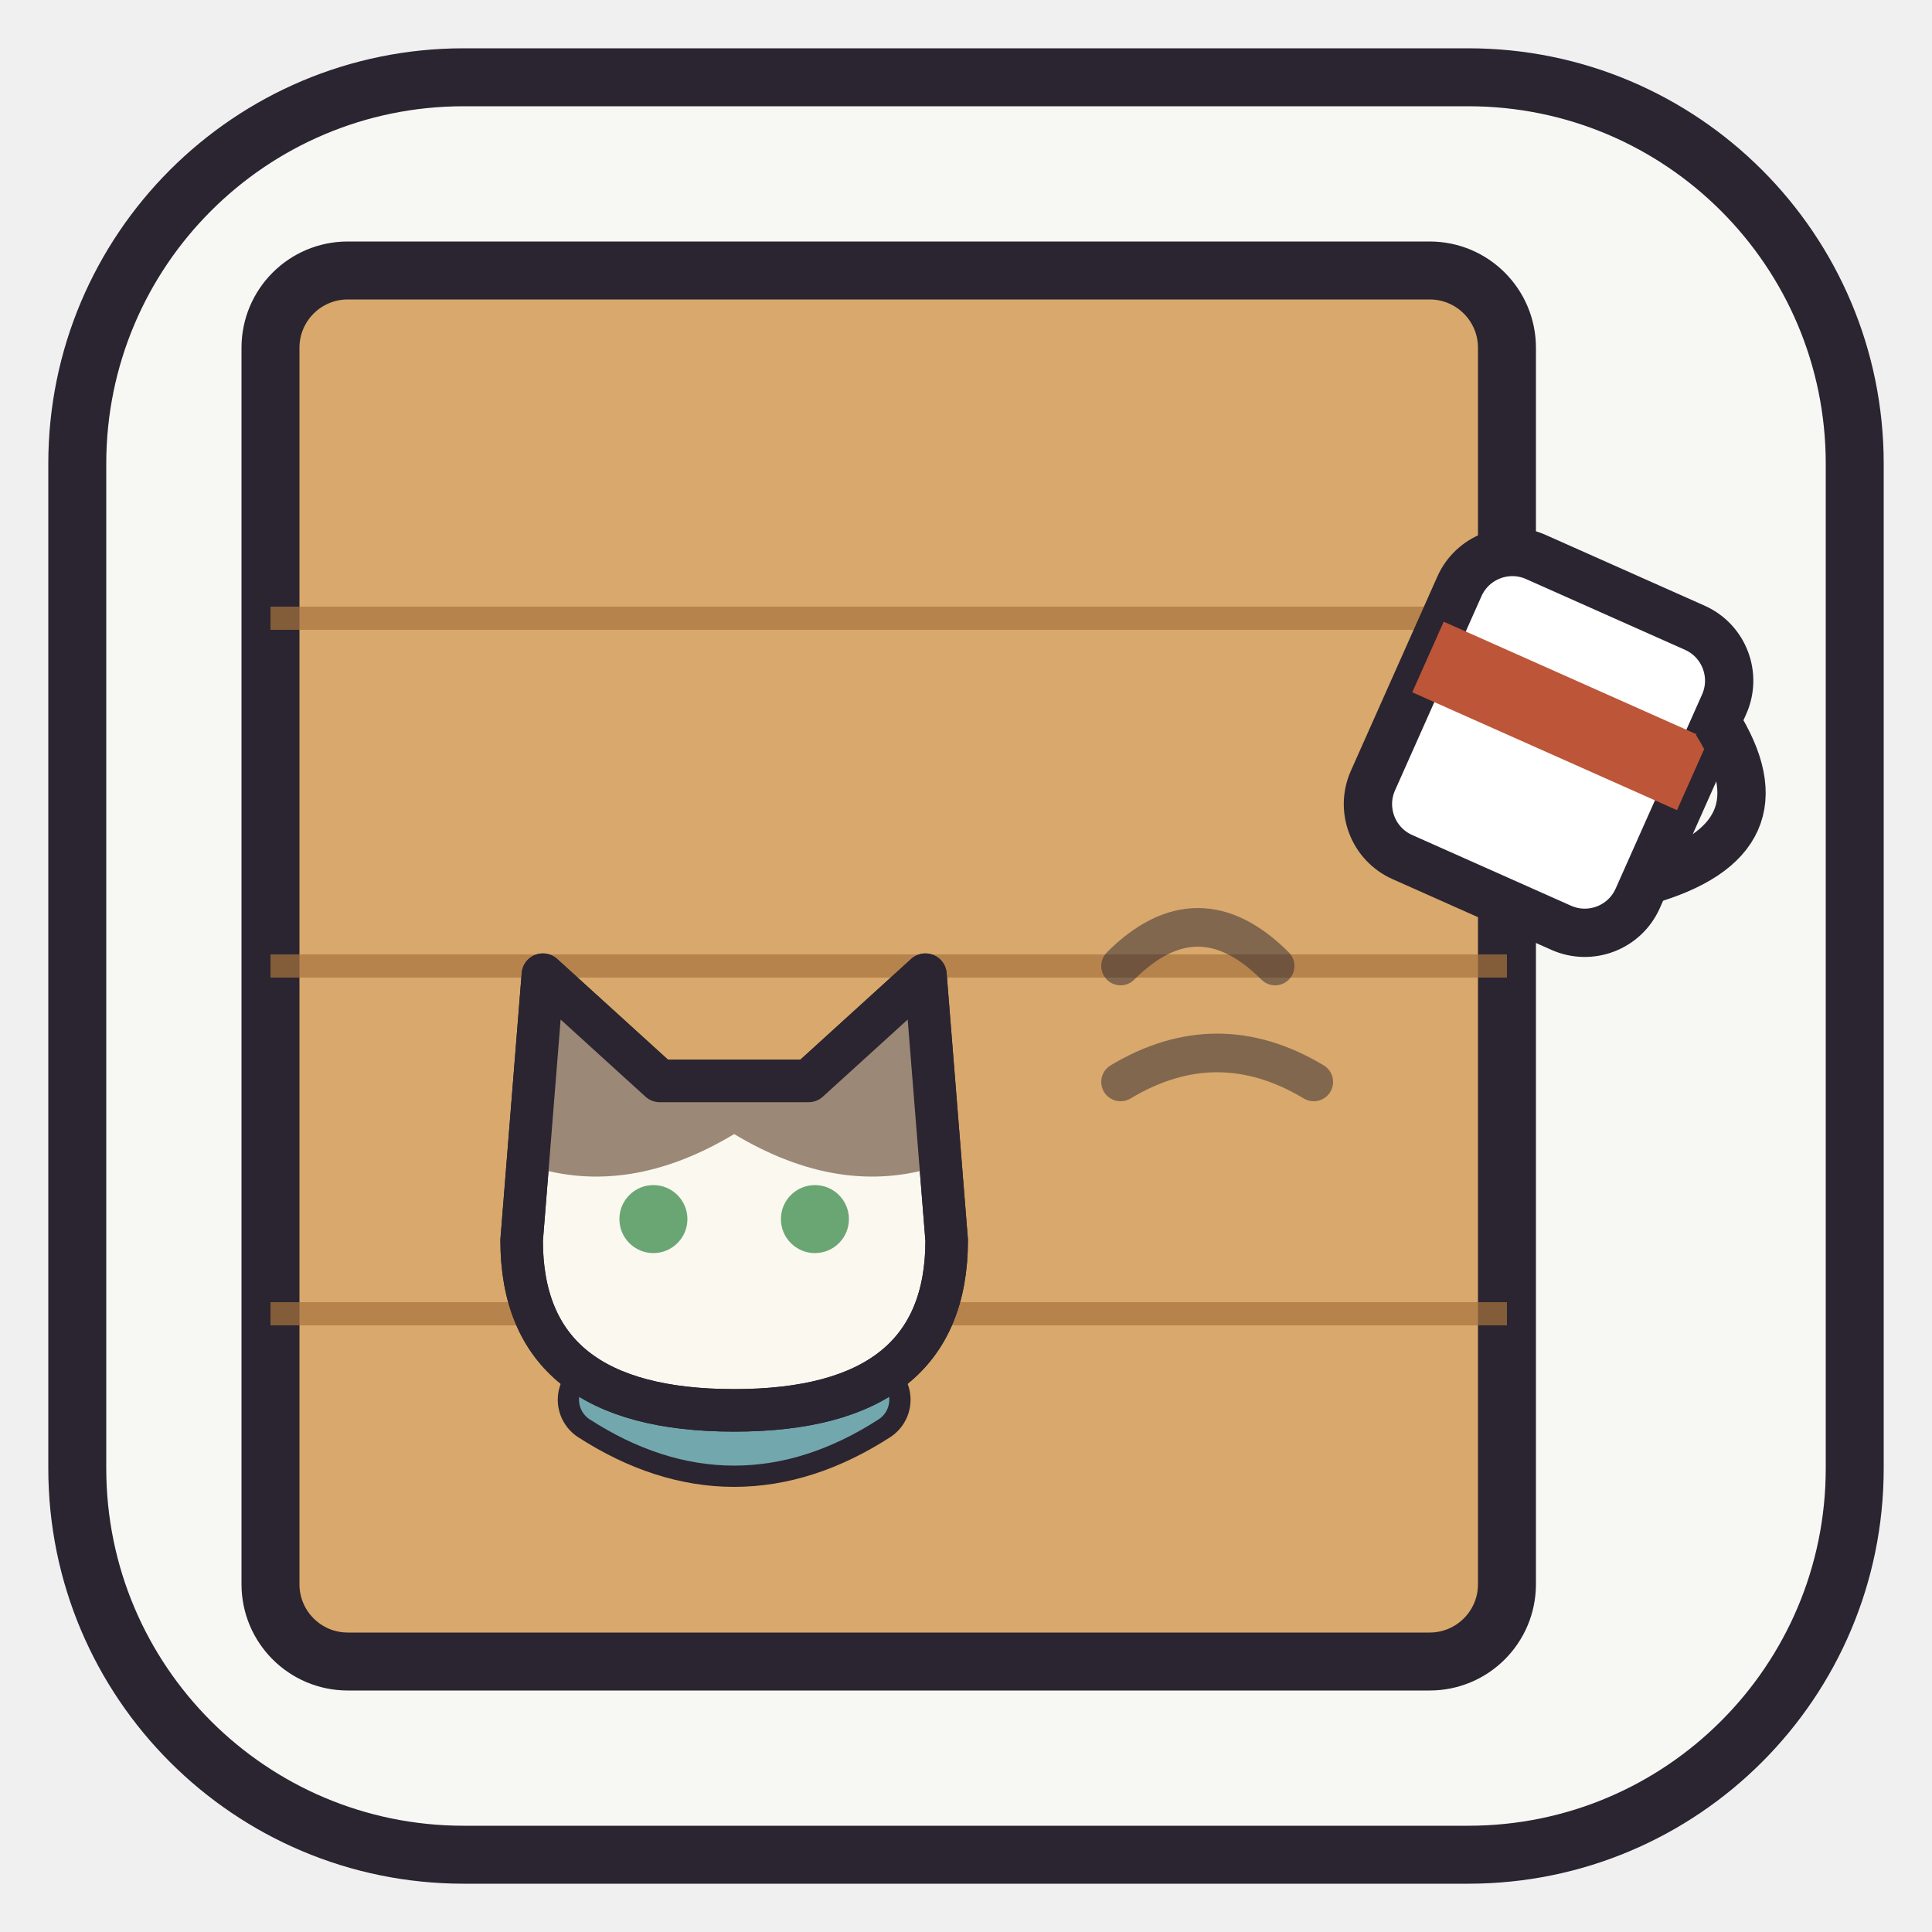
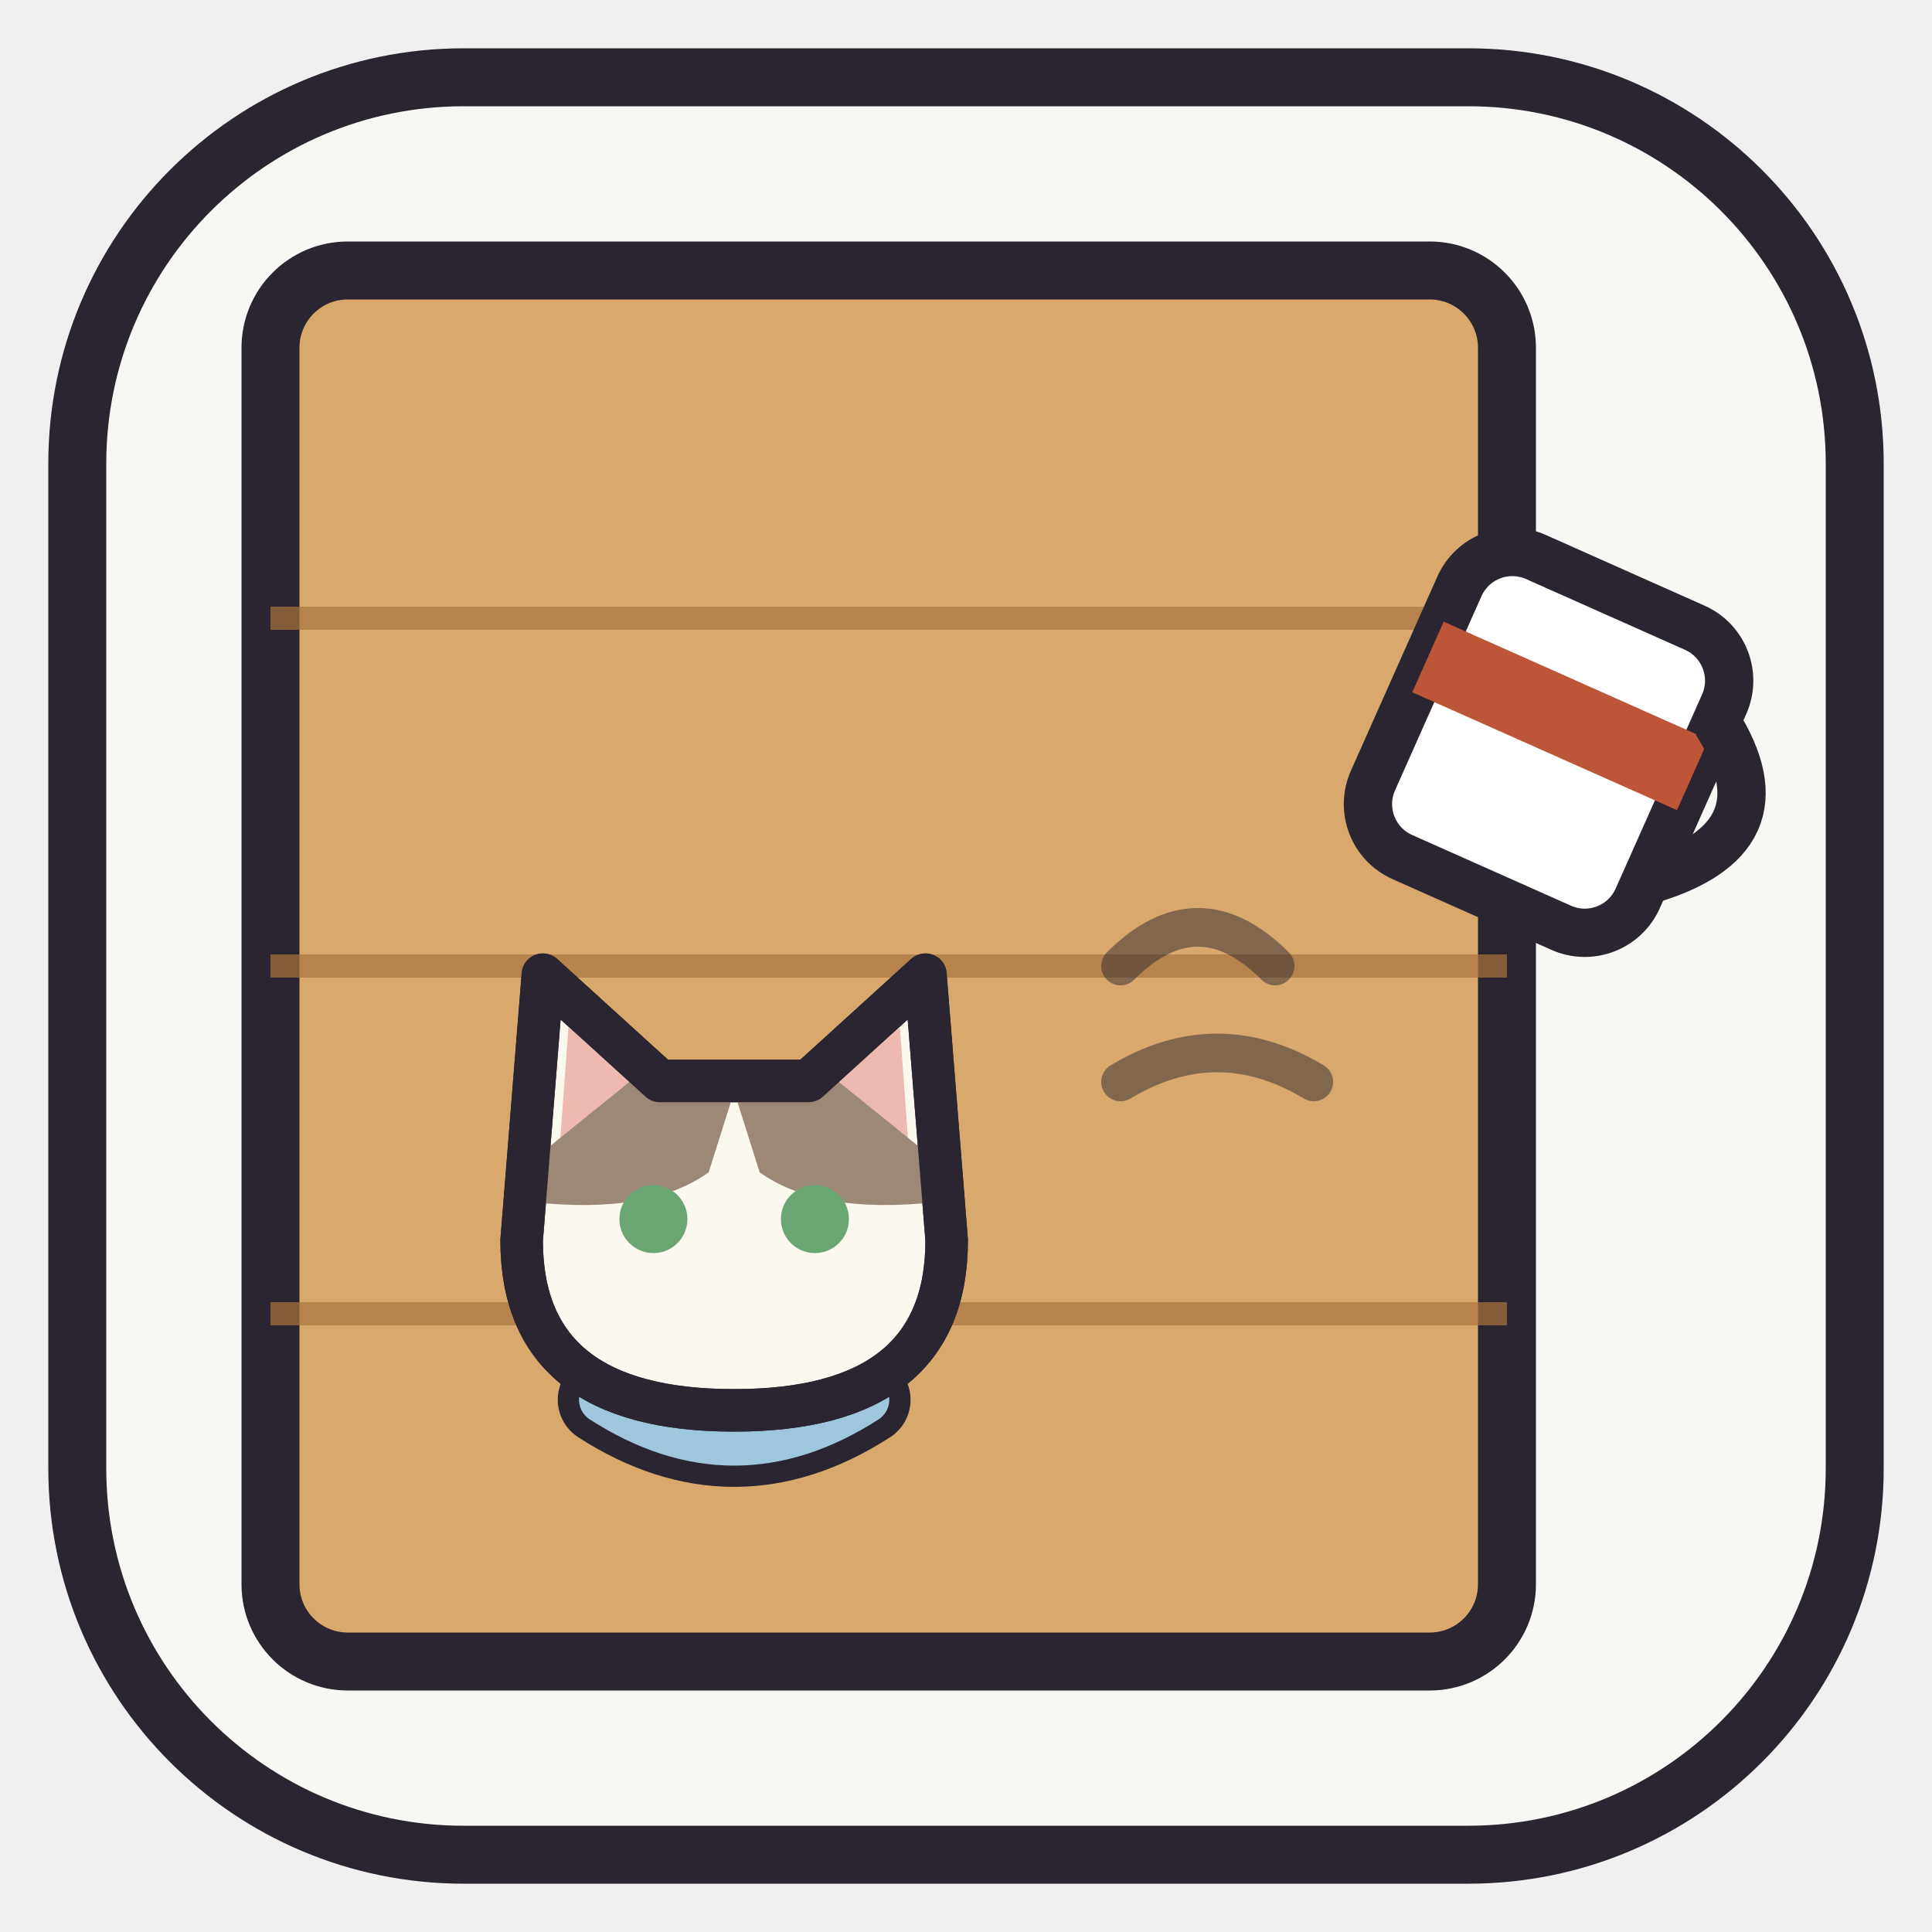
<svg xmlns="http://www.w3.org/2000/svg" viewBox="0 0 100 100">
  <rect x="4" y="4" width="92" height="92" rx="20" fill="#F7F8F3" stroke="#2A2530" stroke-width="3" />
  <rect x="14" y="14" width="64" height="72" rx="4" fill="#D9A86C" stroke="#2A2530" stroke-width="3" />
  <line x1="14" y1="32" x2="78" y2="32" stroke="#A8743E" stroke-width="1.2" opacity=".7" />
  <line x1="14" y1="50" x2="78" y2="50" stroke="#A8743E" stroke-width="1.2" opacity=".7" />
  <line x1="14" y1="68" x2="78" y2="68" stroke="#A8743E" stroke-width="1.2" opacity=".7" />
  <g transform="rotate(24 80 40)">
    <rect x="72" y="30" width="15" height="17" rx="3" fill="#fff" stroke="#2A2530" stroke-width="2.5" />
    <rect x="72" y="35" width="15" height="4" fill="#BD5538" />
    <path d="M87 34Q93 38 87 43" fill="none" stroke="#2A2530" stroke-width="2.5" />
  </g>
  <path d="M58 50Q62 46 66 50M58 56Q63 53 68 56" fill="none" stroke="#2A2530" stroke-width="2" stroke-linecap="round" opacity=".5" />
  <path d="M31.18 72.45Q38 76.85 44.82 72.45" fill="none" stroke="#2A2530" stroke-width="4.62" stroke-linecap="round" />
-   <path d="M31.18 72.45Q38 76.85 44.82 72.45" fill="none" stroke="#73A7AE" stroke-width="2.42" stroke-linecap="round" />
+   <path d="M31.18 72.45Q38 76.85 44.82 72.45" fill="none" stroke="#9FC7DB" stroke-width="2.42" stroke-linecap="round" />
  <path d="M27 64.2L28.1 50.45L34.15 55.95L41.85 55.95L47.9 50.45L49 64.2Q49 73 38 73Q27 73 27 64.2Z" fill="#FBF8F0" stroke="#2A2530" stroke-width="2.2" stroke-linejoin="round" />
-   <path d="M27.88 51.55L33.82 55.95L42.18 55.95L48.12 51.55L48.56 60.35Q43.5 62 38 58.7Q32.5 62 27.44 60.35Z" fill="#9C8877" />
+   <path d="M29.42 53.2L33.05 55.62L28.98 59.25Z M46.58 53.2L42.95 55.62L47.02 59.25Z" fill="#EDB9B0" />
+   <path d="M33.05 55.62L42.95 55.62L48.12 59.8L48.45 62.22Q42.4 62.88 39.32 60.68L38 56.5L36.68 60.68Q33.6 62.88 27.55 62.22L27.88 59.8Z" fill="#9C8877" />
  <path d="M27 64.2L28.1 50.45L34.15 55.95L41.85 55.95L47.9 50.45L49 64.2Q49 73 38 73Q27 73 27 64.2Z" fill="none" stroke="#2A2530" stroke-width="2.2" stroke-linejoin="round" />
  <circle cx="33.82" cy="63.1" r="1.76" fill="#6AA673" />
  <circle cx="42.18" cy="63.1" r="1.76" fill="#6AA673" />
</svg>
